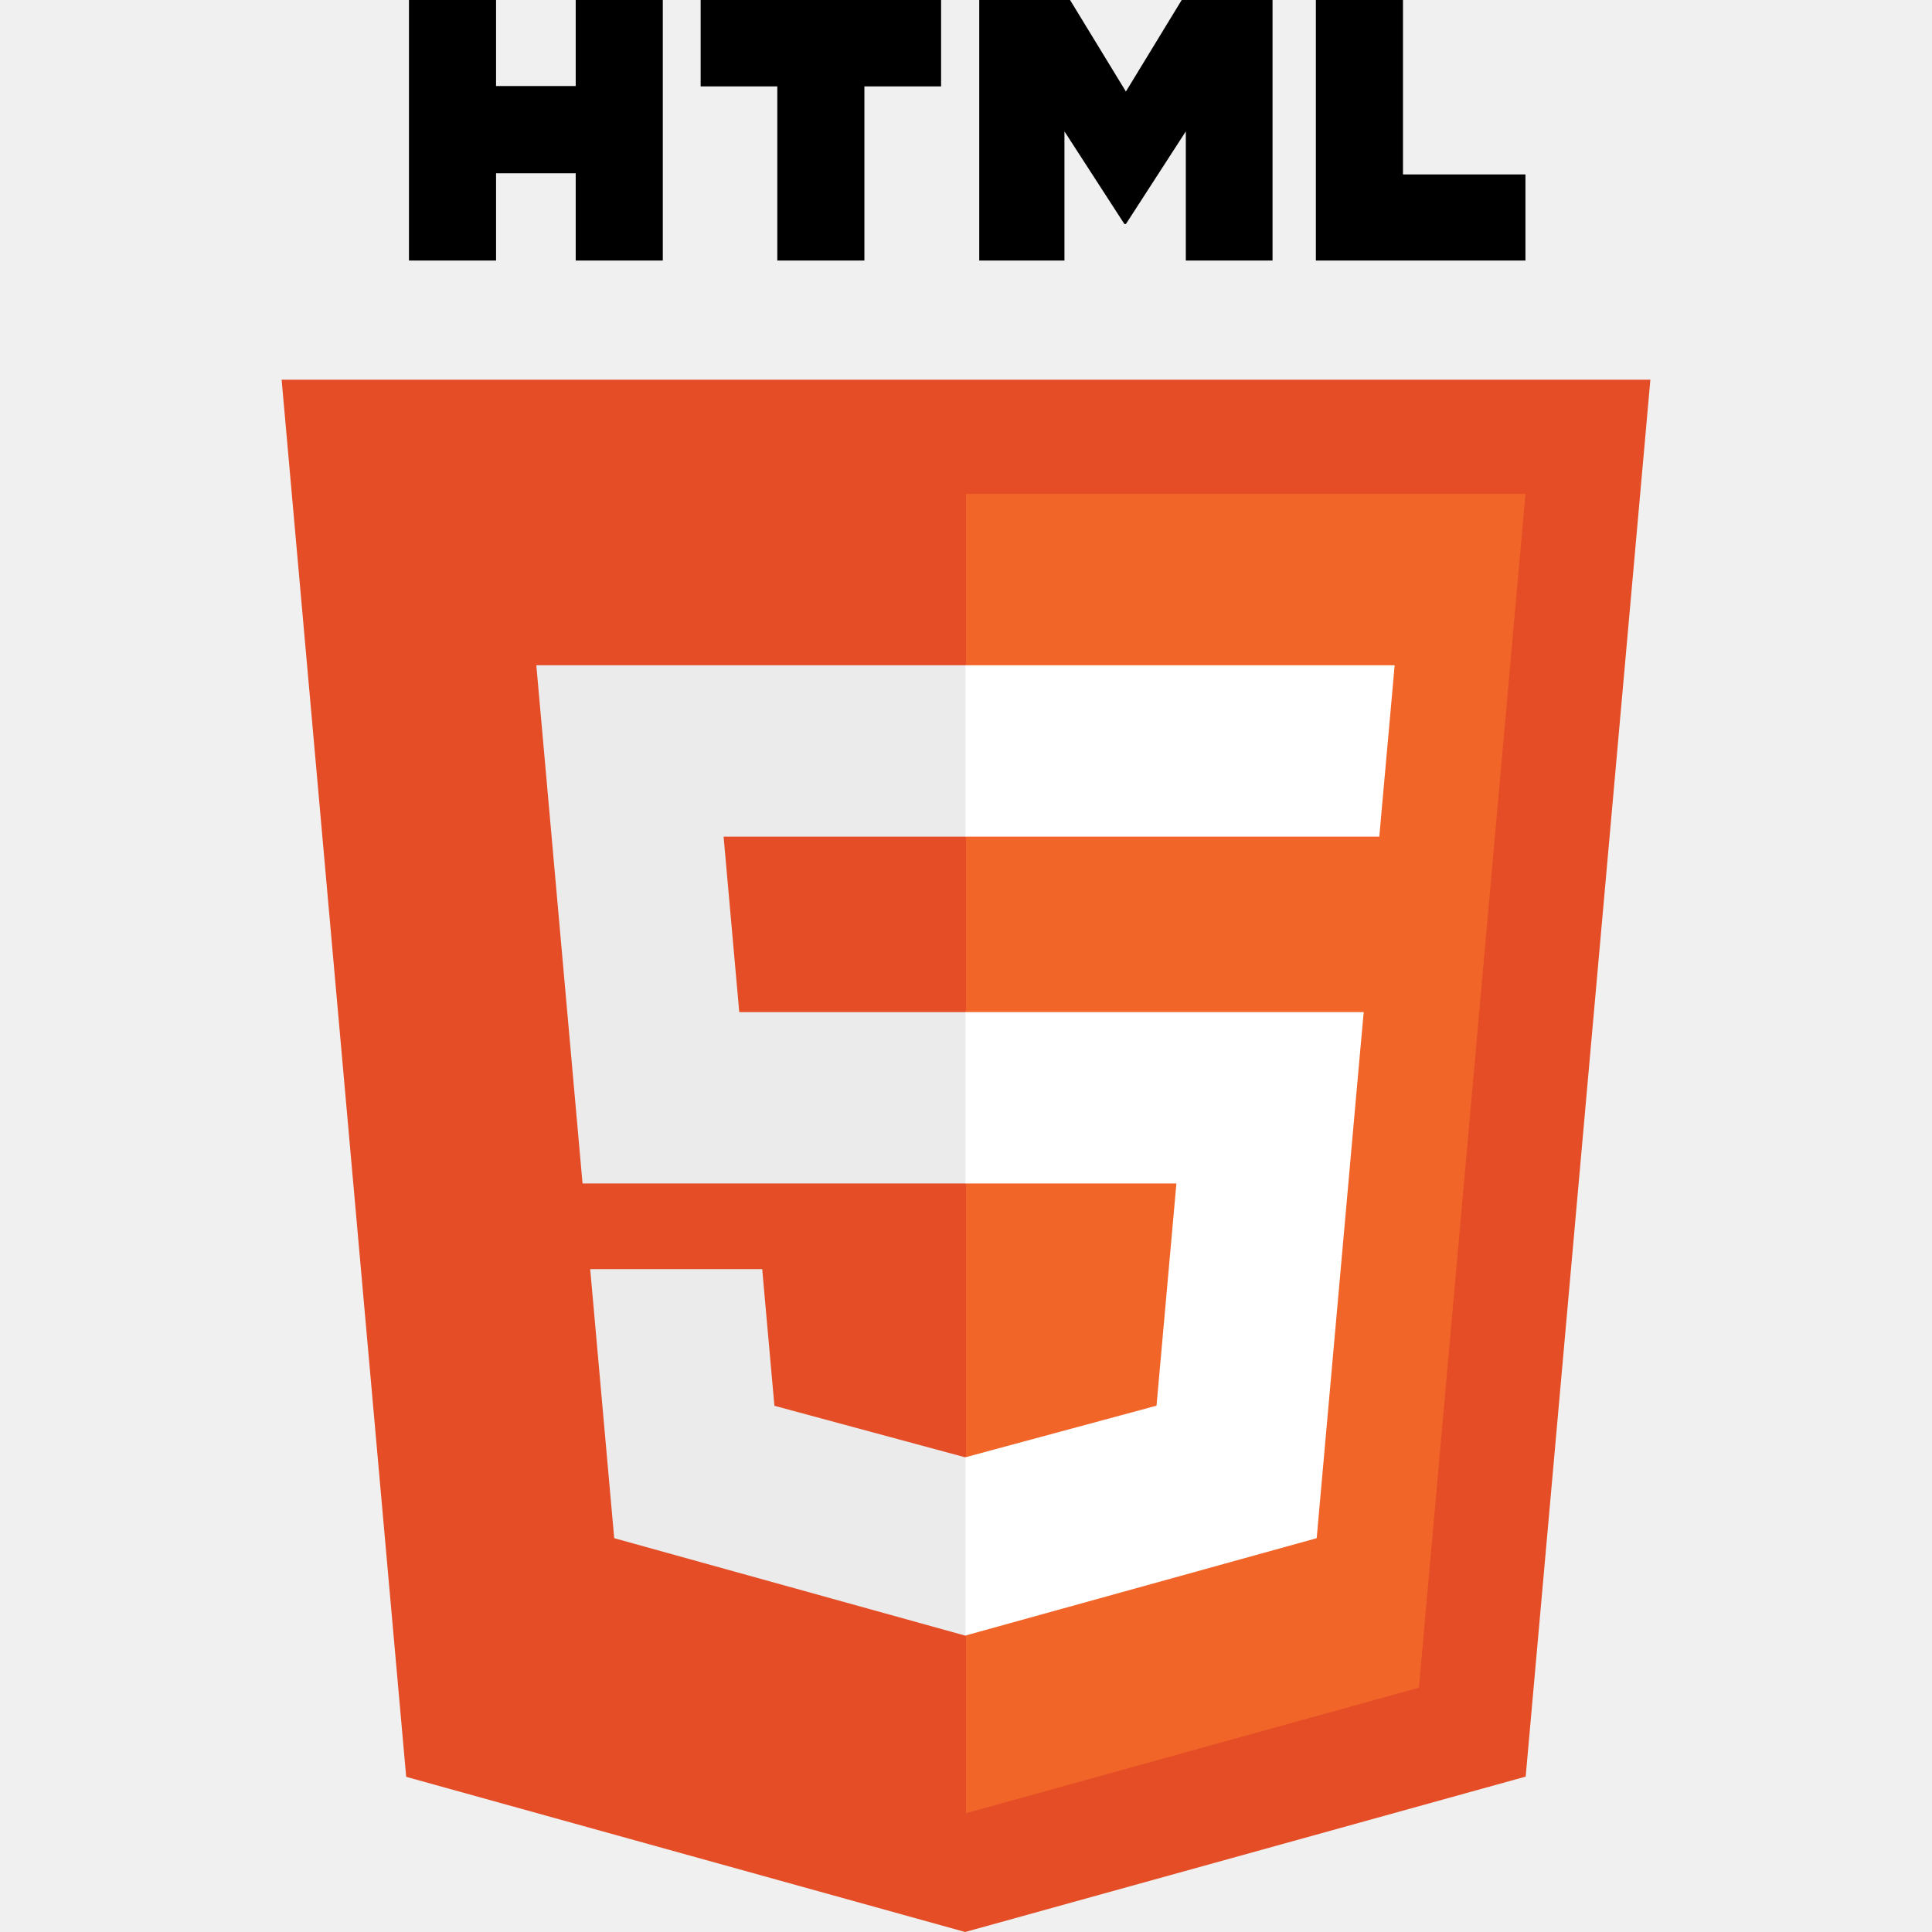
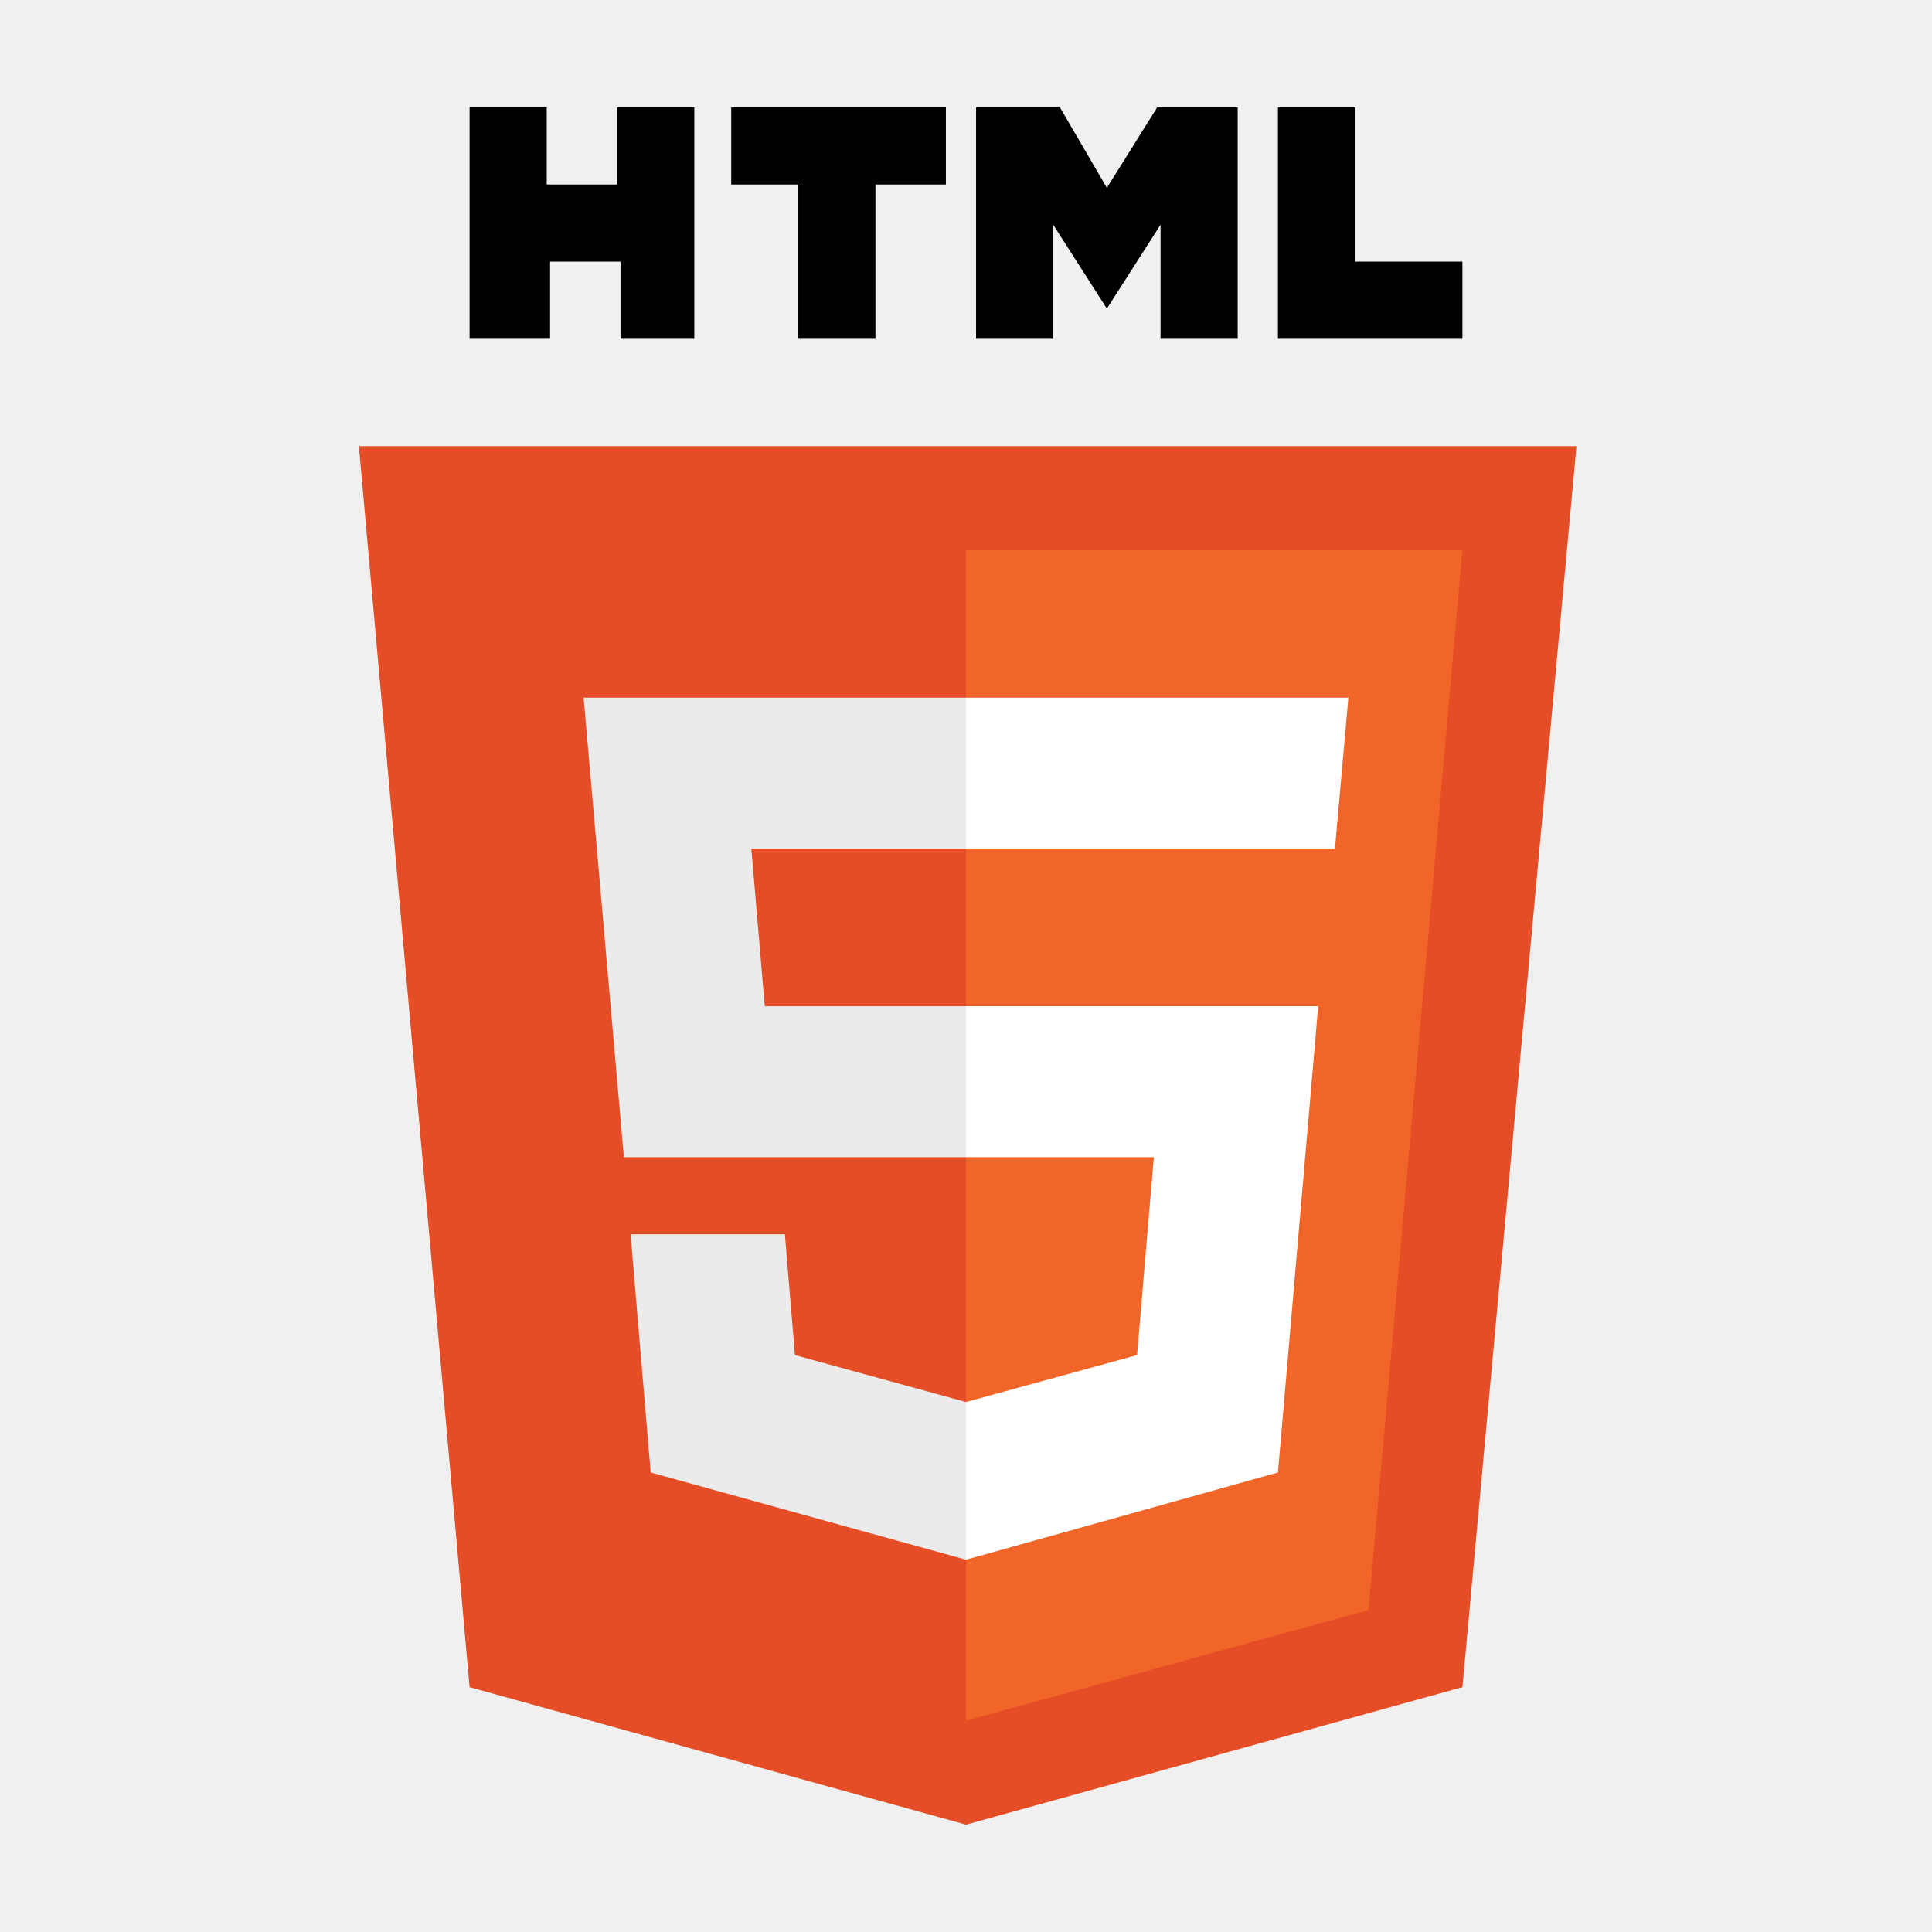
- <svg xmlns="http://www.w3.org/2000/svg" viewBox="0 0 512 512">
-   <polygon fill="#E44D26" points="107.644,470.877 74.633,100.62 437.367,100.62 404.321,470.819 255.778,512    " />
-   <polygon fill="#F16529" points="256,480.523 376.03,447.246 404.27,130.894 256,130.894    " />
-   <polygon fill="#EBEBEB" points="256,268.217 195.91,268.217 191.76,221.716 256,221.716 256,176.305 255.843,176.305 142.132,176.305 143.219,188.488 154.38,313.627 256,313.627" />
-   <polygon fill="#EBEBEB" points="256,386.153 255.801,386.206 205.227,372.55 201.994,336.333 177.419,336.333 156.409,336.333 162.771,407.634 255.791,433.457 256,433.399" />
-   <path d="M108.382,0h23.077v22.8h21.11V0h23.078v69.044H152.57v-23.12h-21.11v23.12h-23.077V0z" />
-   <path d="M205.994,22.896h-20.316V0h63.72v22.896h-20.325v46.148h-23.078V22.896z" />
-   <path d="M259.511,0h24.063l14.802,24.26L313.163,0h24.072v69.044h-22.982V34.822l-15.877,24.549h-0.397l-15.888-24.549v34.222h-22.58V0z" />
-   <path d="M348.72,0h23.084v46.222h32.453v22.822H348.72V0z" />
-   <polygon fill="#FFFFFF" points="255.843,268.217 255.843,313.627 311.761,313.627 306.49,372.521 255.843,386.191 255.843,433.435 348.937,407.634 349.62,399.962 360.291,280.411 361.399,268.217 349.162,268.217" />
-   <polygon fill="#FFFFFF" points="255.843,176.305 255.843,204.509 255.843,221.605 255.843,221.716 365.385,221.716 365.385,221.716 365.531,221.716 366.442,211.509 368.511,188.488 369.597,176.305" />
+ <svg xmlns="http://www.w3.org/2000/svg" version="1.1" width="64" height="64" viewBox="-32 -32 576 576" style="color:#e44d26">
+   <path d="M108 471 75 101l363 0L404 471 256 512z" fill="#e44d26" />
+   <path d="m256 481 120-33 28-316-148 0z" fill="#f16529" />
+   <path d="m256 386-51-14-3-36-46 0 6 71 94 26zm0-118-60 0-4-47 64 0 0-45-114 0 12 137 102 0z" class="inverted" fill="#ebebeb" />
+   <path d="m256 176 0 45 110 0 4-45zm0 92 0 45 56 0-5 59-51 14 0 47 93-26 12-139z" class="inverted" fill="#fff" />
+   <path id="html5-text" d="m349 0h23v46h32V69H349V0zm-89 0h24L298 24 313 0h24V69H314V35l-16 25h0L282 35v34h-23V0zM206 23H186V0h64V23H229V69H206V23zM108 0h23v23h21V0h23V69H153v-23h-21v23H108V0z" />
</svg>
